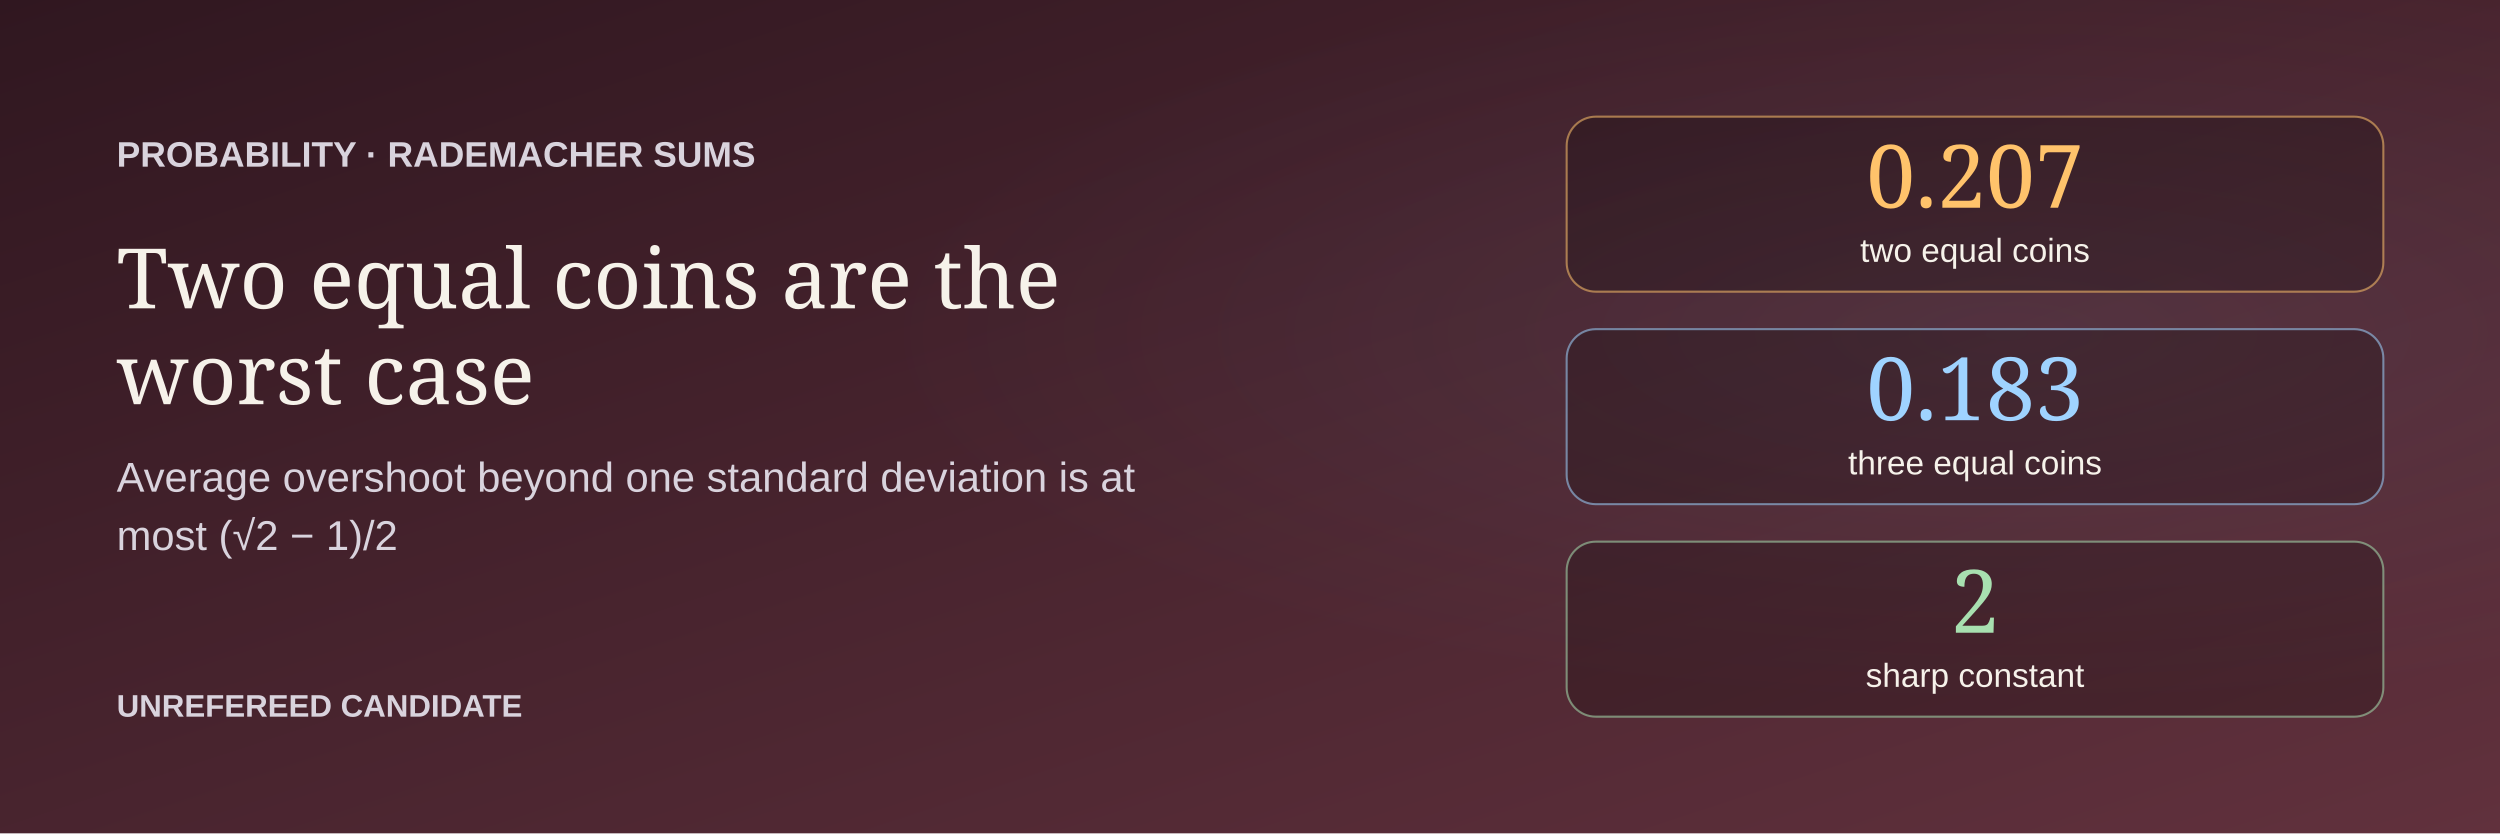
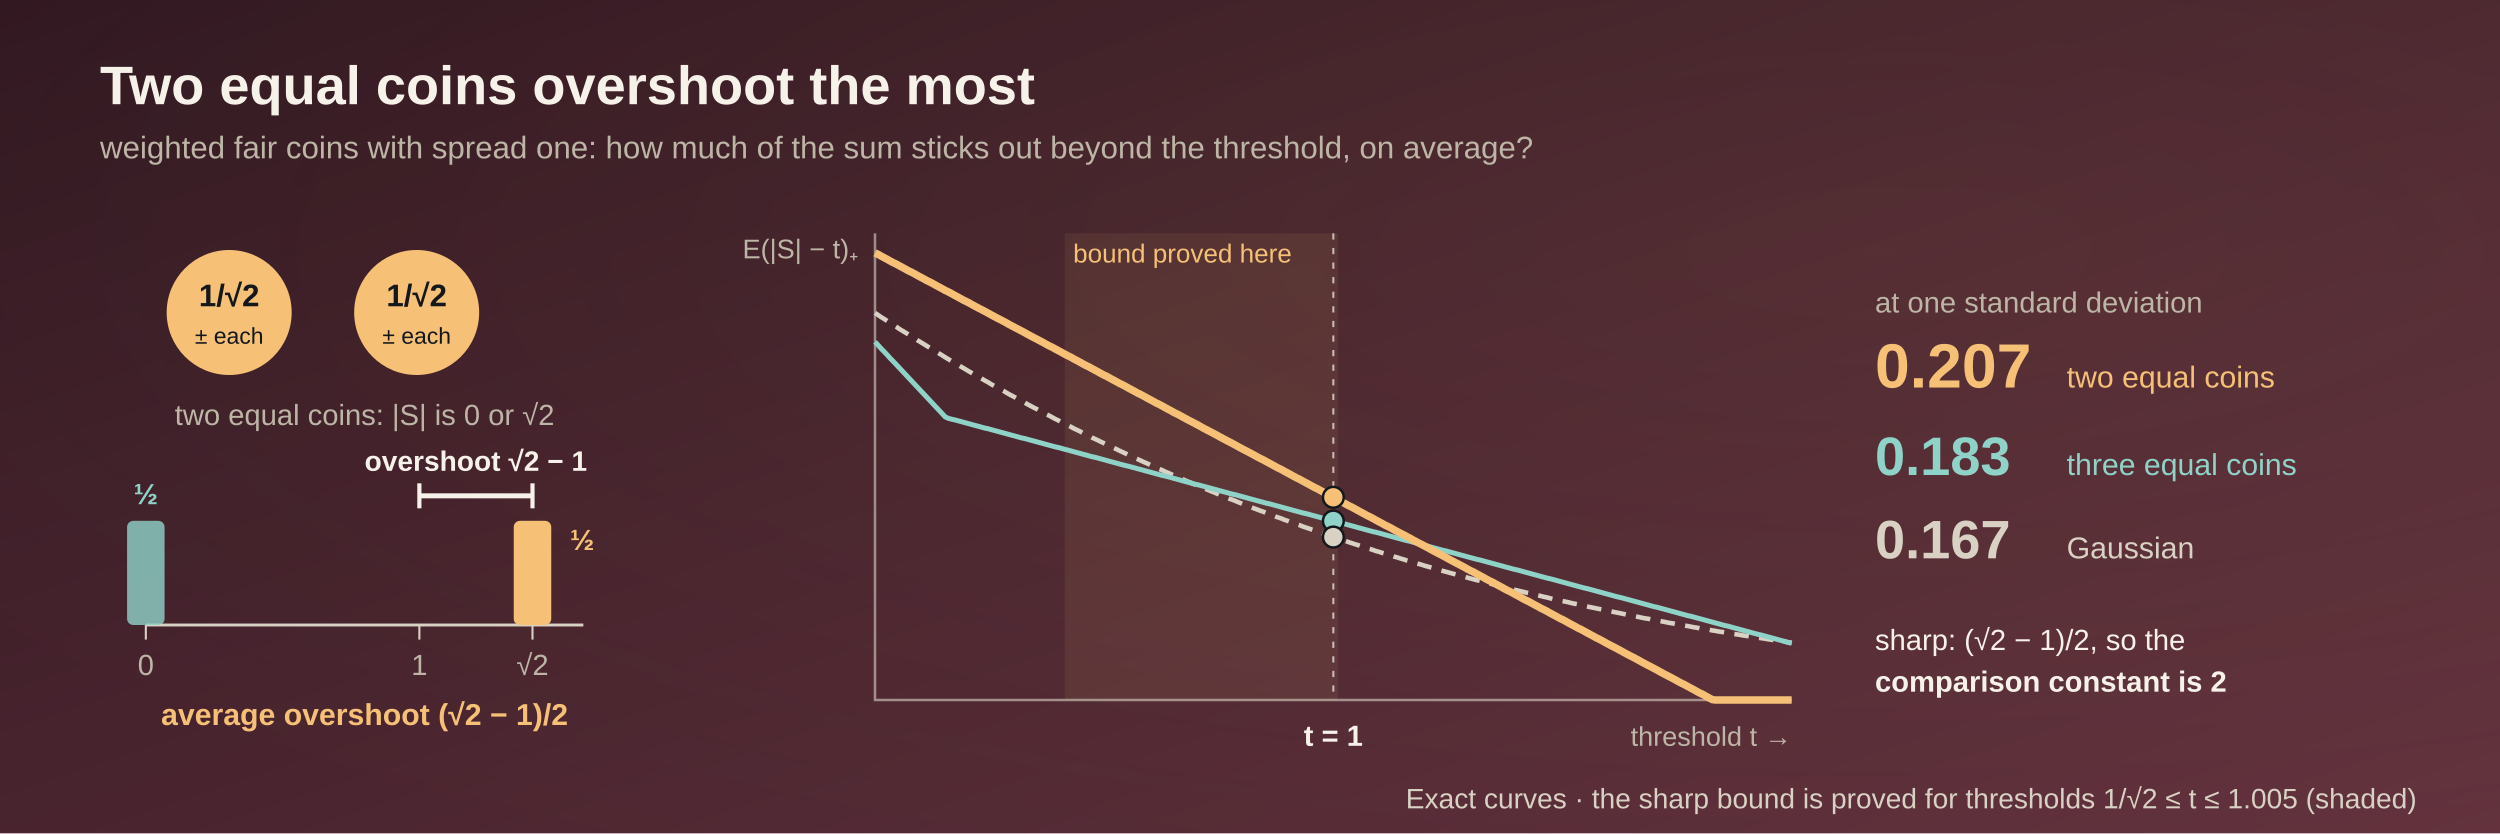
<svg xmlns="http://www.w3.org/2000/svg" viewBox="0 0 1200 400" data-banner-palette="oxblood" role="img" aria-labelledby="art-description">
  <defs>
    <linearGradient id="bg" x1="0" y1="0" x2="1" y2="1">
      <stop offset="0" stop-color="#301720" />
      <stop offset="1" stop-color="#61313d" />
    </linearGradient>
-     <radialGradient id="glow" cx="0.8" cy="0.4" r="0.45">
-       <stop offset="0" stop-color="#9fd3ff" stop-opacity="0.07" />
-       <stop offset="1" stop-color="#9fd3ff" stop-opacity="0" />
+     <radialGradient id="glow" cx="0.75" cy="0.3" r="0.9">
+       <stop offset="0" stop-color="#f6c177" stop-opacity="0.06" />
+       <stop offset="1" stop-color="#f6c177" stop-opacity="0" />
    </radialGradient>
  </defs>
  <rect width="1200" height="400" fill="url(#bg)" />
  <rect width="1200" height="400" fill="url(#glow)" />
-   <text class="og-hide" x="56" y="80" fill="#d9d3dd" font-family="Arial,Helvetica,sans-serif" font-size="17" font-weight="bold" text-anchor="start">PROBABILITY · RADEMACHER SUMS</text>
-   <text class="og-hide" x="56" y="148" fill="#f6f2ea" font-family="Georgia,serif" font-size="40" font-weight="normal" text-anchor="start">Two equal coins are the</text>
-   <text class="og-hide" x="56" y="194" fill="#f6f2ea" font-family="Georgia,serif" font-size="40" font-weight="normal" text-anchor="start">worst case</text>
-   <text class="og-hide" x="56" y="236" fill="#d9d3dd" font-family="Arial,Helvetica,sans-serif" font-size="20" font-weight="normal" text-anchor="start">Average overshoot beyond one standard deviation is at</text>
-   <text class="og-hide" x="56" y="264" fill="#d9d3dd" font-family="Arial,Helvetica,sans-serif" font-size="20" font-weight="normal" text-anchor="start">most (√2 − 1)/2</text>
-   <text class="og-hide" x="56" y="344" fill="#d9d3dd" font-family="Arial,Helvetica,sans-serif" font-size="15" font-weight="bold" text-anchor="start">UNREFEREED CANDIDATE</text>
-   <rect x="752" y="56.0" width="392" height="84.0" rx="14" fill="#000" fill-opacity="0.22" stroke="#ffc36b" stroke-opacity="0.55" />
-   <text class="og-hide" x="948" y="99.7" fill="#ffc36b" font-family="Georgia,serif" font-size="42" font-weight="normal" text-anchor="middle">0.207</text>
-   <text class="og-hide" x="948" y="125.7" fill="#f6f2ea" font-family="Arial,Helvetica,sans-serif" font-size="16" font-weight="normal" text-anchor="middle">two equal coins</text>
-   <rect x="752" y="158.0" width="392" height="84.0" rx="14" fill="#000" fill-opacity="0.22" stroke="#9fd3ff" stroke-opacity="0.55" />
-   <text class="og-hide" x="948" y="201.7" fill="#9fd3ff" font-family="Georgia,serif" font-size="42" font-weight="normal" text-anchor="middle">0.183</text>
-   <text class="og-hide" x="948" y="227.7" fill="#f6f2ea" font-family="Arial,Helvetica,sans-serif" font-size="16" font-weight="normal" text-anchor="middle">three equal coins</text>
-   <rect x="752" y="260.0" width="392" height="84.0" rx="14" fill="#000" fill-opacity="0.22" stroke="#a8e0b0" stroke-opacity="0.55" />
-   <text class="og-hide" x="948" y="303.7" fill="#a8e0b0" font-family="Georgia,serif" font-size="42" font-weight="normal" text-anchor="middle">2</text>
-   <text class="og-hide" x="948" y="329.7" fill="#f6f2ea" font-family="Arial,Helvetica,sans-serif" font-size="16" font-weight="normal" text-anchor="middle">sharp constant</text>
+   <text class="og-hide" x="48" y="50" fill="#f6f2ea" font-family="Arial,Helvetica,sans-serif" font-size="26" font-weight="bold" text-anchor="start">Two equal coins overshoot the most</text>
+   <text class="og-hide" x="48" y="76" fill="#bdb5a6" font-family="Arial,Helvetica,sans-serif" font-size="15" font-weight="normal" text-anchor="start">weighted fair coins with spread one: how much of the sum sticks out beyond the threshold, on average?</text>
+   <circle cx="110" cy="150" r="30" fill="#f6c177" />
+   <text class="og-hide" x="110" y="147" fill="#14181c" font-family="Arial,Helvetica,sans-serif" font-size="15" font-weight="bold" text-anchor="middle">1/√2</text>
+   <text class="og-hide" x="110" y="165" fill="#14181c" font-family="Arial,Helvetica,sans-serif" font-size="11" font-weight="normal" text-anchor="middle">± each</text>
+   <circle cx="200" cy="150" r="30" fill="#f6c177" />
+   <text class="og-hide" x="200" y="147" fill="#14181c" font-family="Arial,Helvetica,sans-serif" font-size="15" font-weight="bold" text-anchor="middle">1/√2</text>
+   <text class="og-hide" x="200" y="165" fill="#14181c" font-family="Arial,Helvetica,sans-serif" font-size="11" font-weight="normal" text-anchor="middle">± each</text>
+   <path d="M70 300H280" stroke="#d9d2c4" stroke-width="1.4" />
+   <path d="M70.0 300v7" stroke="#d9d2c4" />
+   <text class="og-hide" x="70.0" y="324" fill="#bdb5a6" font-family="Arial,Helvetica,sans-serif" font-size="14" font-weight="normal" text-anchor="middle">0</text>
+   <path d="M201.3 300v7" stroke="#d9d2c4" />
+   <text class="og-hide" x="201.3" y="324" fill="#bdb5a6" font-family="Arial,Helvetica,sans-serif" font-size="14" font-weight="normal" text-anchor="middle">1</text>
+   <path d="M255.6 300v7" stroke="#d9d2c4" />
+   <text class="og-hide" x="255.6" y="324" fill="#bdb5a6" font-family="Arial,Helvetica,sans-serif" font-size="14" font-weight="normal" text-anchor="middle">√2</text>
+   <rect x="61.0" y="250" width="18" height="50" rx="3" fill="#8fd3c8" opacity=".8" />
+   <rect x="246.6" y="250" width="18" height="50" rx="3" fill="#f6c177" />
+   <path d="M201.3 238H255.6" stroke="#f6f2ea" stroke-width="2.4" />
+   <path d="M201.3 232v12M255.6 232v12" stroke="#f6f2ea" stroke-width="2" />
+   <text class="og-hide" x="228.4" y="226" fill="#f6f2ea" font-family="Arial,Helvetica,sans-serif" font-size="13.5" font-weight="bold" text-anchor="middle">overshoot √2 − 1</text>
+   <text class="og-hide" x="70.0" y="242" fill="#8fd3c8" font-family="Arial,Helvetica,sans-serif" font-size="14" font-weight="bold" text-anchor="middle">½</text>
+   <text class="og-hide" x="273.6" y="264" fill="#f6c177" font-family="Arial,Helvetica,sans-serif" font-size="14" font-weight="bold" text-anchor="start">½</text>
+   <text class="og-hide" x="175" y="204" fill="#bdb5a6" font-family="Arial,Helvetica,sans-serif" font-size="14" font-weight="normal" text-anchor="middle">two equal coins: |S| is 0 or √2</text>
+   <text class="og-hide" x="175" y="348" fill="#f6c177" font-family="Arial,Helvetica,sans-serif" font-size="14.5" font-weight="bold" text-anchor="middle">average overshoot (√2 − 1)/2</text>
+   <rect x="511.1" y="112" width="131.1" height="224" fill="#f6c177" opacity=".08" />
+   <path d="M420 112V336H860" stroke="#d9d2c4" stroke-width="1.2" fill="none" opacity=".6" />
+   <path d="M420.0 150.2 L421.5 151.2 L422.9 152.2 L424.4 153.1 L425.9 154.1 L427.3 155.0 L428.8 156.0 L430.3 156.9 L431.7 157.9 L433.2 158.8 L434.7 159.7 L436.1 160.6 L437.6 161.6 L439.1 162.5 L440.5 163.4 L442.0 164.3 L443.5 165.2 L444.9 166.1 L446.4 167.0 L447.9 167.9 L449.3 168.8 L450.8 169.7 L452.3 170.6 L453.7 171.5 L455.2 172.4 L456.7 173.3 L458.1 174.1 L459.6 175.0 L461.1 175.9 L462.5 176.7 L464.0 177.6 L465.5 178.5 L466.9 179.3 L468.4 180.2 L469.9 181.0 L471.3 181.8 L472.8 182.7 L474.3 183.5 L475.7 184.4 L477.2 185.2 L478.7 186.0 L480.1 186.8 L481.6 187.6 L483.1 188.5 L484.5 189.3 L486.0 190.1 L487.5 190.9 L488.9 191.7 L490.4 192.5 L491.9 193.3 L493.3 194.1 L494.8 194.9 L496.3 195.7 L497.7 196.4 L499.2 197.2 L500.7 198.0 L502.1 198.8 L503.6 199.5 L505.1 200.3 L506.5 201.1 L508.0 201.8 L509.5 202.6 L510.9 203.3 L512.4 204.1 L513.9 204.8 L515.3 205.6 L516.8 206.3 L518.3 207.0 L519.7 207.8 L521.2 208.5 L522.7 209.2 L524.1 210.0 L525.6 210.7 L527.1 211.4 L528.5 212.1 L530.0 212.8 L531.5 213.5 L532.9 214.2 L534.4 214.9 L535.9 215.6 L537.3 216.3 L538.8 217.0 L540.3 217.7 L541.7 218.4 L543.2 219.1 L544.7 219.8 L546.1 220.4 L547.6 221.1 L549.1 221.8 L550.5 222.4 L552.0 223.1 L553.5 223.8 L554.9 224.4 L556.4 225.1 L557.9 225.7 L559.3 226.4 L560.8 227.0 L562.3 227.7 L563.7 228.3 L565.2 229.0 L566.7 229.6 L568.1 230.2 L569.6 230.9 L571.1 231.5 L572.5 232.1 L574.0 232.7 L575.5 233.3 L576.9 234.0 L578.4 234.6 L579.9 235.2 L581.3 235.8 L582.8 236.4 L584.3 237.0 L585.7 237.6 L587.2 238.2 L588.7 238.8 L590.1 239.4 L591.6 239.9 L593.1 240.5 L594.5 241.1 L596.0 241.7 L597.5 242.3 L598.9 242.8 L600.4 243.4 L601.9 244.0 L603.3 244.5 L604.8 245.1 L606.3 245.6 L607.7 246.2 L609.2 246.8 L610.7 247.3 L612.1 247.9 L613.6 248.4 L615.1 248.9 L616.5 249.5 L618.0 250.0 L619.5 250.6 L620.9 251.1 L622.4 251.6 L623.9 252.1 L625.3 252.7 L626.8 253.2 L628.3 253.7 L629.7 254.2 L631.2 254.7 L632.7 255.2 L634.1 255.7 L635.6 256.3 L637.1 256.8 L638.5 257.3 L640.0 257.8 L641.5 258.3 L642.9 258.7 L644.4 259.2 L645.9 259.7 L647.3 260.2 L648.8 260.7 L650.3 261.2 L651.7 261.6 L653.2 262.1 L654.7 262.6 L656.1 263.1 L657.6 263.5 L659.1 264.0 L660.5 264.5 L662.0 264.9 L663.5 265.4 L664.9 265.8 L666.4 266.3 L667.9 266.7 L669.3 267.2 L670.8 267.6 L672.3 268.1 L673.7 268.5 L675.2 269.0 L676.7 269.4 L678.1 269.8 L679.6 270.3 L681.1 270.7 L682.5 271.1 L684.0 271.6 L685.5 272.0 L686.9 272.4 L688.4 272.8 L689.9 273.2 L691.3 273.7 L692.8 274.1 L694.3 274.5 L695.7 274.9 L697.2 275.3 L698.7 275.7 L700.1 276.1 L701.6 276.5 L703.1 276.9 L704.5 277.3 L706.0 277.7 L707.5 278.1 L708.9 278.5 L710.4 278.8 L711.9 279.2 L713.3 279.6 L714.8 280.0 L716.3 280.4 L717.7 280.7 L719.2 281.1 L720.7 281.5 L722.1 281.9 L723.6 282.2 L725.1 282.6 L726.5 283.0 L728.0 283.3 L729.5 283.7 L730.9 284.0 L732.4 284.4 L733.9 284.7 L735.3 285.1 L736.8 285.4 L738.3 285.8 L739.7 286.1 L741.2 286.5 L742.7 286.8 L744.1 287.2 L745.6 287.5 L747.1 287.8 L748.5 288.2 L750.0 288.5 L751.5 288.8 L752.9 289.1 L754.4 289.5 L755.9 289.8 L757.3 290.1 L758.8 290.4 L760.3 290.8 L761.7 291.1 L763.2 291.4 L764.7 291.7 L766.1 292.0 L767.6 292.3 L769.1 292.6 L770.5 292.9 L772.0 293.2 L773.5 293.5 L774.9 293.8 L776.4 294.1 L777.9 294.4 L779.3 294.7 L780.8 295.0 L782.3 295.3 L783.7 295.6 L785.2 295.9 L786.7 296.2 L788.1 296.5 L789.6 296.8 L791.1 297.0 L792.5 297.3 L794.0 297.6 L795.5 297.9 L796.9 298.1 L798.4 298.4 L799.9 298.7 L801.3 299.0 L802.8 299.2 L804.3 299.5 L805.7 299.8 L807.2 300.0 L808.7 300.3 L810.1 300.5 L811.6 300.8 L813.1 301.1 L814.5 301.3 L816.0 301.6 L817.5 301.8 L818.9 302.1 L820.4 302.3 L821.9 302.6 L823.3 302.8 L824.8 303.1 L826.3 303.3 L827.7 303.5 L829.2 303.8 L830.7 304.0 L832.1 304.3 L833.6 304.5 L835.1 304.7 L836.5 305.0 L838.0 305.2 L839.5 305.4 L840.9 305.6 L842.4 305.9 L843.9 306.1 L845.3 306.3 L846.8 306.5 L848.3 306.8 L849.7 307.0 L851.2 307.2 L852.7 307.4 L854.1 307.6 L855.6 307.8 L857.1 308.1 L858.5 308.3 L860.0 308.5 " stroke="#d9d2c4" stroke-width="2.2" fill="none" stroke-dasharray="7 5" />
+   <path d="M420.0 164.1 L421.5 165.7 L422.9 167.3 L424.4 168.8 L425.9 170.4 L427.3 172.0 L428.8 173.5 L430.3 175.1 L431.7 176.6 L433.2 178.2 L434.7 179.8 L436.1 181.3 L437.6 182.9 L439.1 184.5 L440.5 186.0 L442.0 187.6 L443.5 189.2 L444.9 190.7 L446.4 192.3 L447.9 193.9 L449.3 195.4 L450.8 197.0 L452.3 198.6 L453.7 200.1 L455.2 200.8 L456.7 201.2 L458.1 201.5 L459.6 201.9 L461.1 202.3 L462.5 202.7 L464.0 203.1 L465.5 203.5 L466.9 203.9 L468.4 204.3 L469.9 204.7 L471.3 205.1 L472.8 205.5 L474.3 205.8 L475.7 206.2 L477.2 206.6 L478.7 207.0 L480.1 207.4 L481.6 207.8 L483.1 208.2 L484.5 208.6 L486.0 209.0 L487.5 209.4 L488.9 209.8 L490.4 210.2 L491.9 210.5 L493.3 210.9 L494.8 211.3 L496.3 211.7 L497.7 212.1 L499.2 212.5 L500.7 212.9 L502.1 213.3 L503.6 213.7 L505.1 214.1 L506.5 214.5 L508.0 214.8 L509.5 215.2 L510.9 215.6 L512.4 216.0 L513.9 216.4 L515.3 216.8 L516.8 217.2 L518.3 217.6 L519.7 218.0 L521.2 218.4 L522.7 218.8 L524.1 219.2 L525.6 219.5 L527.1 219.9 L528.5 220.3 L530.0 220.7 L531.5 221.1 L532.9 221.5 L534.4 221.9 L535.9 222.3 L537.3 222.7 L538.8 223.1 L540.3 223.5 L541.7 223.8 L543.2 224.2 L544.7 224.6 L546.1 225.0 L547.6 225.4 L549.1 225.8 L550.5 226.2 L552.0 226.6 L553.5 227.0 L554.9 227.4 L556.4 227.8 L557.9 228.2 L559.3 228.5 L560.8 228.9 L562.3 229.3 L563.7 229.7 L565.2 230.1 L566.7 230.5 L568.1 230.9 L569.6 231.3 L571.1 231.7 L572.5 232.1 L574.0 232.5 L575.5 232.8 L576.9 233.2 L578.4 233.6 L579.9 234.0 L581.3 234.4 L582.8 234.8 L584.3 235.2 L585.7 235.6 L587.2 236.0 L588.7 236.4 L590.1 236.8 L591.6 237.2 L593.1 237.5 L594.5 237.9 L596.0 238.3 L597.5 238.7 L598.9 239.1 L600.4 239.5 L601.9 239.9 L603.3 240.3 L604.8 240.7 L606.3 241.1 L607.7 241.5 L609.2 241.8 L610.7 242.2 L612.1 242.6 L613.6 243.0 L615.1 243.4 L616.5 243.8 L618.0 244.2 L619.5 244.6 L620.9 245.0 L622.4 245.4 L623.9 245.8 L625.3 246.2 L626.8 246.5 L628.3 246.9 L629.7 247.3 L631.2 247.7 L632.7 248.1 L634.1 248.5 L635.6 248.9 L637.1 249.3 L638.5 249.7 L640.0 250.1 L641.5 250.5 L642.9 250.8 L644.4 251.2 L645.9 251.6 L647.3 252.0 L648.8 252.4 L650.3 252.8 L651.7 253.2 L653.2 253.6 L654.7 254.0 L656.1 254.4 L657.6 254.8 L659.1 255.2 L660.5 255.5 L662.0 255.9 L663.5 256.3 L664.9 256.7 L666.4 257.1 L667.9 257.5 L669.3 257.9 L670.8 258.3 L672.3 258.7 L673.7 259.1 L675.2 259.5 L676.7 259.8 L678.1 260.2 L679.6 260.6 L681.1 261.0 L682.5 261.4 L684.0 261.8 L685.5 262.2 L686.9 262.6 L688.4 263.0 L689.9 263.4 L691.3 263.8 L692.8 264.2 L694.3 264.5 L695.7 264.9 L697.2 265.3 L698.7 265.7 L700.1 266.1 L701.6 266.5 L703.1 266.9 L704.5 267.3 L706.0 267.7 L707.5 268.1 L708.9 268.5 L710.4 268.8 L711.9 269.2 L713.3 269.6 L714.8 270.0 L716.3 270.4 L717.7 270.8 L719.2 271.2 L720.7 271.6 L722.1 272.0 L723.6 272.4 L725.1 272.8 L726.5 273.2 L728.0 273.5 L729.5 273.9 L730.9 274.3 L732.4 274.7 L733.9 275.1 L735.3 275.5 L736.8 275.9 L738.3 276.3 L739.7 276.7 L741.2 277.1 L742.7 277.5 L744.1 277.8 L745.6 278.2 L747.1 278.6 L748.5 279.0 L750.0 279.4 L751.5 279.8 L752.9 280.2 L754.4 280.6 L755.9 281.0 L757.3 281.4 L758.8 281.8 L760.3 282.2 L761.7 282.5 L763.2 282.9 L764.7 283.3 L766.1 283.7 L767.6 284.1 L769.1 284.5 L770.5 284.9 L772.0 285.3 L773.5 285.7 L774.9 286.1 L776.4 286.5 L777.9 286.8 L779.3 287.2 L780.8 287.6 L782.3 288.0 L783.7 288.4 L785.2 288.8 L786.7 289.2 L788.1 289.6 L789.6 290.0 L791.1 290.4 L792.5 290.8 L794.0 291.2 L795.5 291.5 L796.9 291.9 L798.4 292.3 L799.9 292.7 L801.3 293.1 L802.8 293.5 L804.3 293.9 L805.7 294.3 L807.2 294.7 L808.7 295.1 L810.1 295.5 L811.6 295.8 L813.1 296.2 L814.5 296.6 L816.0 297.0 L817.5 297.4 L818.9 297.8 L820.4 298.2 L821.9 298.6 L823.3 299.0 L824.8 299.4 L826.3 299.8 L827.7 300.2 L829.2 300.5 L830.7 300.9 L832.1 301.3 L833.6 301.7 L835.1 302.1 L836.5 302.5 L838.0 302.9 L839.5 303.3 L840.9 303.7 L842.4 304.1 L843.9 304.5 L845.3 304.8 L846.8 305.2 L848.3 305.6 L849.7 306.0 L851.2 306.4 L852.7 306.8 L854.1 307.2 L855.6 307.6 L857.1 308.0 L858.5 308.4 L860.0 308.8 " stroke="#8fd3c8" stroke-width="2.4" fill="none" />
+   <path d="M420.0 121.4 L421.5 122.1 L422.9 122.9 L424.4 123.7 L425.9 124.5 L427.3 125.3 L428.8 126.1 L430.3 126.8 L431.7 127.6 L433.2 128.4 L434.7 129.2 L436.1 130.0 L437.6 130.7 L439.1 131.5 L440.5 132.3 L442.0 133.1 L443.5 133.9 L444.9 134.7 L446.4 135.4 L447.9 136.2 L449.3 137.0 L450.8 137.8 L452.3 138.6 L453.7 139.4 L455.2 140.1 L456.7 140.9 L458.1 141.7 L459.6 142.5 L461.1 143.3 L462.5 144.1 L464.0 144.8 L465.5 145.6 L466.9 146.4 L468.4 147.2 L469.9 148.0 L471.3 148.7 L472.8 149.5 L474.3 150.3 L475.7 151.1 L477.2 151.9 L478.7 152.7 L480.1 153.4 L481.6 154.2 L483.1 155.0 L484.5 155.8 L486.0 156.6 L487.5 157.4 L488.9 158.1 L490.4 158.9 L491.9 159.7 L493.3 160.5 L494.8 161.3 L496.3 162.1 L497.7 162.8 L499.2 163.6 L500.7 164.4 L502.1 165.2 L503.6 166.0 L505.1 166.7 L506.5 167.5 L508.0 168.3 L509.5 169.1 L510.9 169.9 L512.4 170.7 L513.9 171.4 L515.3 172.2 L516.8 173.0 L518.3 173.8 L519.7 174.6 L521.2 175.4 L522.7 176.1 L524.1 176.9 L525.6 177.7 L527.1 178.5 L528.5 179.3 L530.0 180.1 L531.5 180.8 L532.9 181.6 L534.4 182.4 L535.9 183.2 L537.3 184.0 L538.8 184.7 L540.3 185.5 L541.7 186.3 L543.2 187.1 L544.7 187.9 L546.1 188.7 L547.6 189.4 L549.1 190.2 L550.5 191.0 L552.0 191.8 L553.5 192.6 L554.9 193.4 L556.4 194.1 L557.9 194.9 L559.3 195.7 L560.8 196.5 L562.3 197.3 L563.7 198.1 L565.2 198.8 L566.7 199.6 L568.1 200.4 L569.6 201.2 L571.1 202.0 L572.5 202.7 L574.0 203.5 L575.5 204.3 L576.9 205.1 L578.4 205.9 L579.9 206.7 L581.3 207.4 L582.8 208.2 L584.3 209.0 L585.7 209.8 L587.2 210.6 L588.7 211.4 L590.1 212.1 L591.6 212.9 L593.1 213.7 L594.5 214.5 L596.0 215.3 L597.5 216.1 L598.9 216.8 L600.4 217.6 L601.9 218.4 L603.3 219.2 L604.8 220.0 L606.3 220.7 L607.7 221.5 L609.2 222.3 L610.7 223.1 L612.1 223.9 L613.6 224.7 L615.1 225.4 L616.5 226.2 L618.0 227.0 L619.5 227.8 L620.9 228.6 L622.4 229.4 L623.9 230.1 L625.3 230.9 L626.8 231.7 L628.3 232.5 L629.7 233.3 L631.2 234.1 L632.7 234.8 L634.1 235.6 L635.6 236.4 L637.1 237.2 L638.5 238.0 L640.0 238.7 L641.5 239.5 L642.9 240.3 L644.4 241.1 L645.9 241.9 L647.3 242.7 L648.8 243.4 L650.3 244.2 L651.7 245.0 L653.2 245.8 L654.7 246.6 L656.1 247.4 L657.6 248.1 L659.1 248.9 L660.5 249.7 L662.0 250.5 L663.5 251.3 L664.9 252.1 L666.4 252.8 L667.9 253.6 L669.3 254.4 L670.8 255.2 L672.3 256.0 L673.7 256.7 L675.2 257.5 L676.7 258.3 L678.1 259.1 L679.6 259.9 L681.1 260.7 L682.5 261.4 L684.0 262.2 L685.5 263.0 L686.9 263.8 L688.4 264.6 L689.9 265.4 L691.3 266.1 L692.8 266.9 L694.3 267.7 L695.7 268.5 L697.2 269.3 L698.7 270.1 L700.1 270.8 L701.6 271.6 L703.1 272.4 L704.5 273.2 L706.0 274.0 L707.5 274.7 L708.9 275.5 L710.4 276.3 L711.9 277.1 L713.3 277.9 L714.8 278.7 L716.3 279.4 L717.7 280.2 L719.2 281.0 L720.7 281.8 L722.1 282.6 L723.6 283.4 L725.1 284.1 L726.5 284.9 L728.0 285.7 L729.5 286.5 L730.9 287.3 L732.4 288.1 L733.9 288.8 L735.3 289.6 L736.8 290.4 L738.3 291.2 L739.7 292.0 L741.2 292.7 L742.7 293.5 L744.1 294.3 L745.6 295.1 L747.1 295.9 L748.5 296.7 L750.0 297.4 L751.5 298.2 L752.9 299.0 L754.4 299.8 L755.9 300.6 L757.3 301.4 L758.8 302.1 L760.3 302.9 L761.7 303.7 L763.2 304.5 L764.7 305.3 L766.1 306.1 L767.6 306.8 L769.1 307.6 L770.5 308.4 L772.0 309.2 L773.5 310.0 L774.9 310.7 L776.4 311.5 L777.9 312.3 L779.3 313.1 L780.8 313.9 L782.3 314.7 L783.7 315.4 L785.2 316.2 L786.7 317.0 L788.1 317.8 L789.6 318.6 L791.1 319.4 L792.5 320.1 L794.0 320.9 L795.5 321.7 L796.9 322.5 L798.4 323.3 L799.9 324.1 L801.3 324.8 L802.8 325.6 L804.3 326.4 L805.7 327.2 L807.2 328.0 L808.7 328.7 L810.1 329.5 L811.6 330.3 L813.1 331.1 L814.5 331.9 L816.0 332.7 L817.5 333.4 L818.9 334.2 L820.4 335.0 L821.9 335.8 L823.3 336.0 L824.8 336.0 L826.3 336.0 L827.7 336.0 L829.2 336.0 L830.7 336.0 L832.1 336.0 L833.6 336.0 L835.1 336.0 L836.5 336.0 L838.0 336.0 L839.5 336.0 L840.9 336.0 L842.4 336.0 L843.9 336.0 L845.3 336.0 L846.8 336.0 L848.3 336.0 L849.7 336.0 L851.2 336.0 L852.7 336.0 L854.1 336.0 L855.6 336.0 L857.1 336.0 L858.5 336.0 L860.0 336.0 " stroke="#f6c177" stroke-width="3.6" fill="none" />
+   <path d="M640.0 112V336" stroke="#f6f2ea" stroke-width="1" stroke-dasharray="3 4" opacity=".7" />
+   <circle cx="640.0" cy="238.7" r="5" fill="#f6c177" stroke="#14181c" stroke-width="1.2" />
+   <circle cx="640.0" cy="250.1" r="5" fill="#8fd3c8" stroke="#14181c" stroke-width="1.2" />
+   <circle cx="640.0" cy="257.8" r="5" fill="#d9d2c4" stroke="#14181c" stroke-width="1.2" />
+   <text class="og-hide" x="515.1" y="126" fill="#f6c177" font-family="Arial,Helvetica,sans-serif" font-size="12.5" font-weight="normal" text-anchor="start">bound proved here</text>
+   <text class="og-hide" x="640.0" y="358" fill="#f6f2ea" font-family="Arial,Helvetica,sans-serif" font-size="14" font-weight="bold" text-anchor="middle">t = 1</text>
+   <text class="og-hide" x="860" y="358" fill="#bdb5a6" font-family="Arial,Helvetica,sans-serif" font-size="13" font-weight="normal" text-anchor="end">threshold t →</text>
+   <text class="og-hide" x="412" y="124" fill="#bdb5a6" font-family="Arial,Helvetica,sans-serif" font-size="13" font-weight="normal" text-anchor="end">E(|S| − t)₊</text>
+   <text class="og-hide" x="900" y="150" fill="#bdb5a6" font-family="Arial,Helvetica,sans-serif" font-size="14" font-weight="normal" text-anchor="start">at one standard deviation</text>
+   <text class="og-hide" x="900" y="186" fill="#f6c177" font-family="Arial,Helvetica,sans-serif" font-size="30" font-weight="bold" text-anchor="start">0.207</text>
+   <text class="og-hide" x="992" y="186" fill="#f6c177" font-family="Arial,Helvetica,sans-serif" font-size="14.5" font-weight="normal" text-anchor="start">two equal coins</text>
+   <text class="og-hide" x="900" y="228" fill="#8fd3c8" font-family="Arial,Helvetica,sans-serif" font-size="26" font-weight="bold" text-anchor="start">0.183</text>
+   <text class="og-hide" x="992" y="228" fill="#8fd3c8" font-family="Arial,Helvetica,sans-serif" font-size="14.5" font-weight="normal" text-anchor="start">three equal coins</text>
+   <text class="og-hide" x="900" y="268" fill="#d9d2c4" font-family="Arial,Helvetica,sans-serif" font-size="26" font-weight="bold" text-anchor="start">0.167</text>
+   <text class="og-hide" x="992" y="268" fill="#d9d2c4" font-family="Arial,Helvetica,sans-serif" font-size="14.5" font-weight="normal" text-anchor="start">Gaussian</text>
+   <text class="og-hide" x="900" y="312" fill="#f6f2ea" font-family="Arial,Helvetica,sans-serif" font-size="14" font-weight="normal" text-anchor="start">sharp: (√2 − 1)/2, so the</text>
+   <text class="og-hide" x="900" y="332" fill="#f6f2ea" font-family="Arial,Helvetica,sans-serif" font-size="14" font-weight="bold" text-anchor="start">comparison constant is 2</text>
+   <text class="og-hide" x="1160" y="388" fill="#d9d2c4" font-family="Arial,Helvetica,sans-serif" font-size="13.5" font-weight="normal" text-anchor="end">Exact curves · the sharp bound is proved for thresholds 1/√2 ≤ t ≤ 1.005 (shaded)</text>
</svg>
